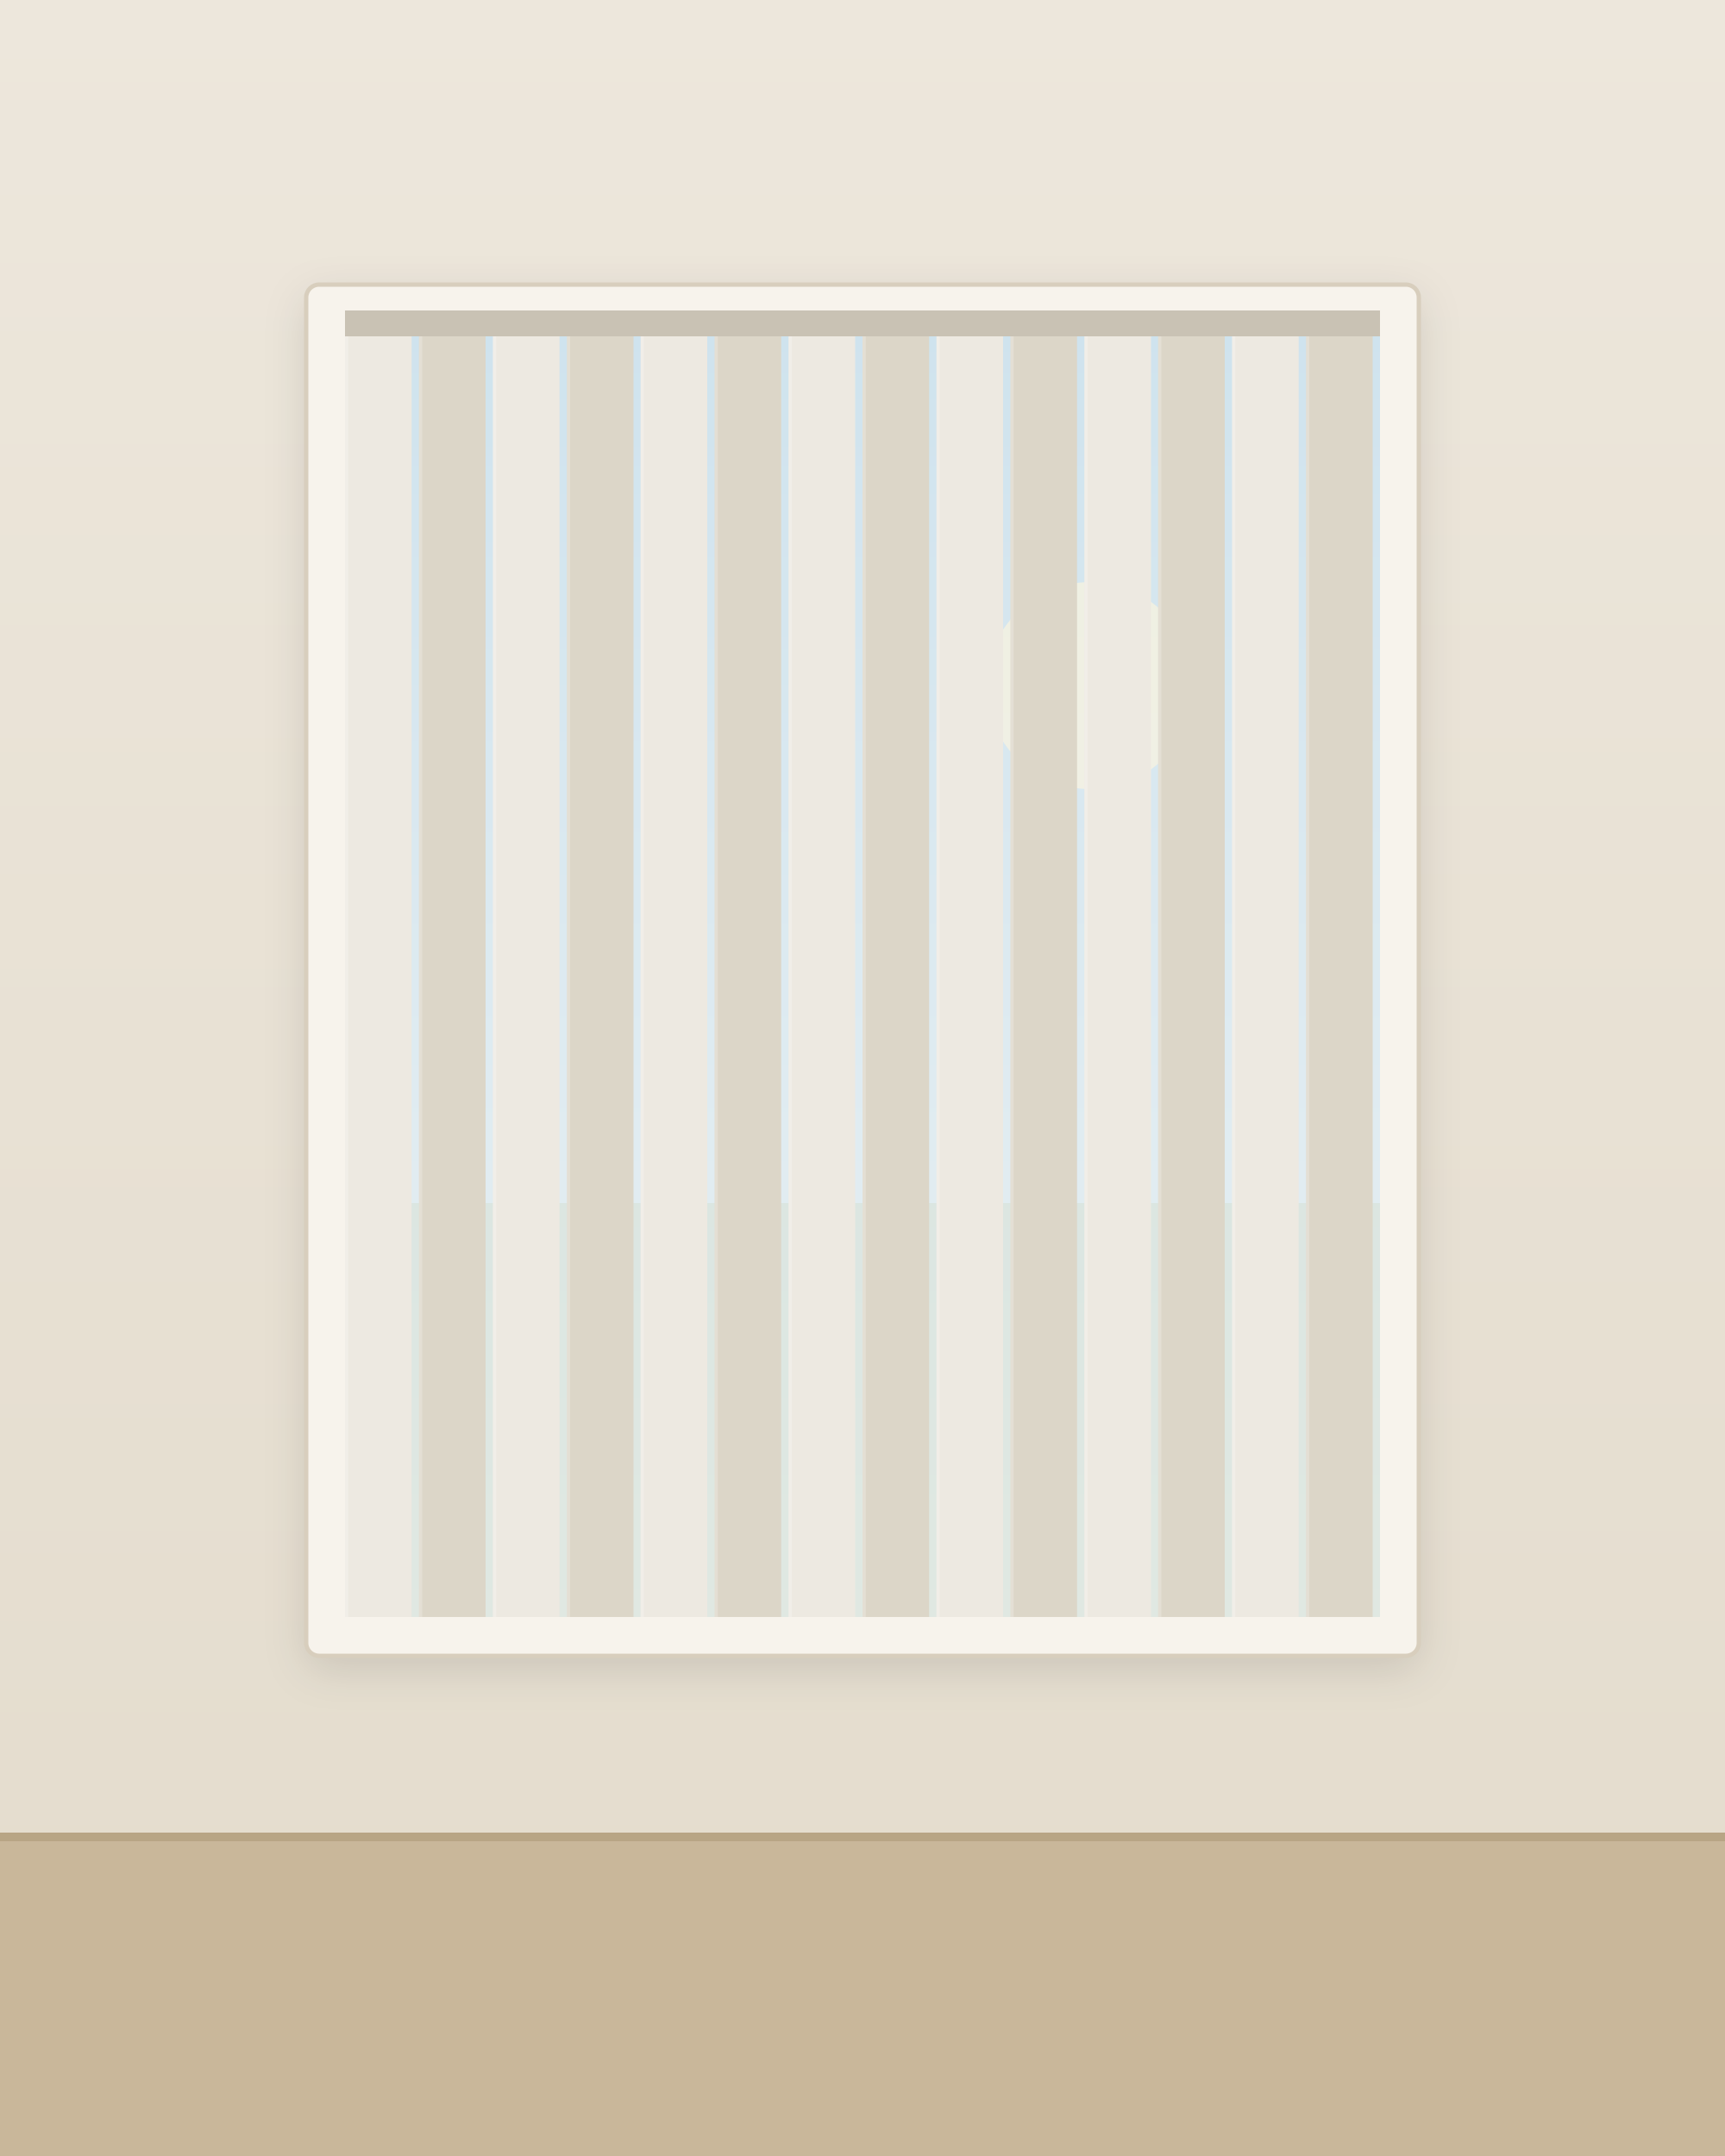
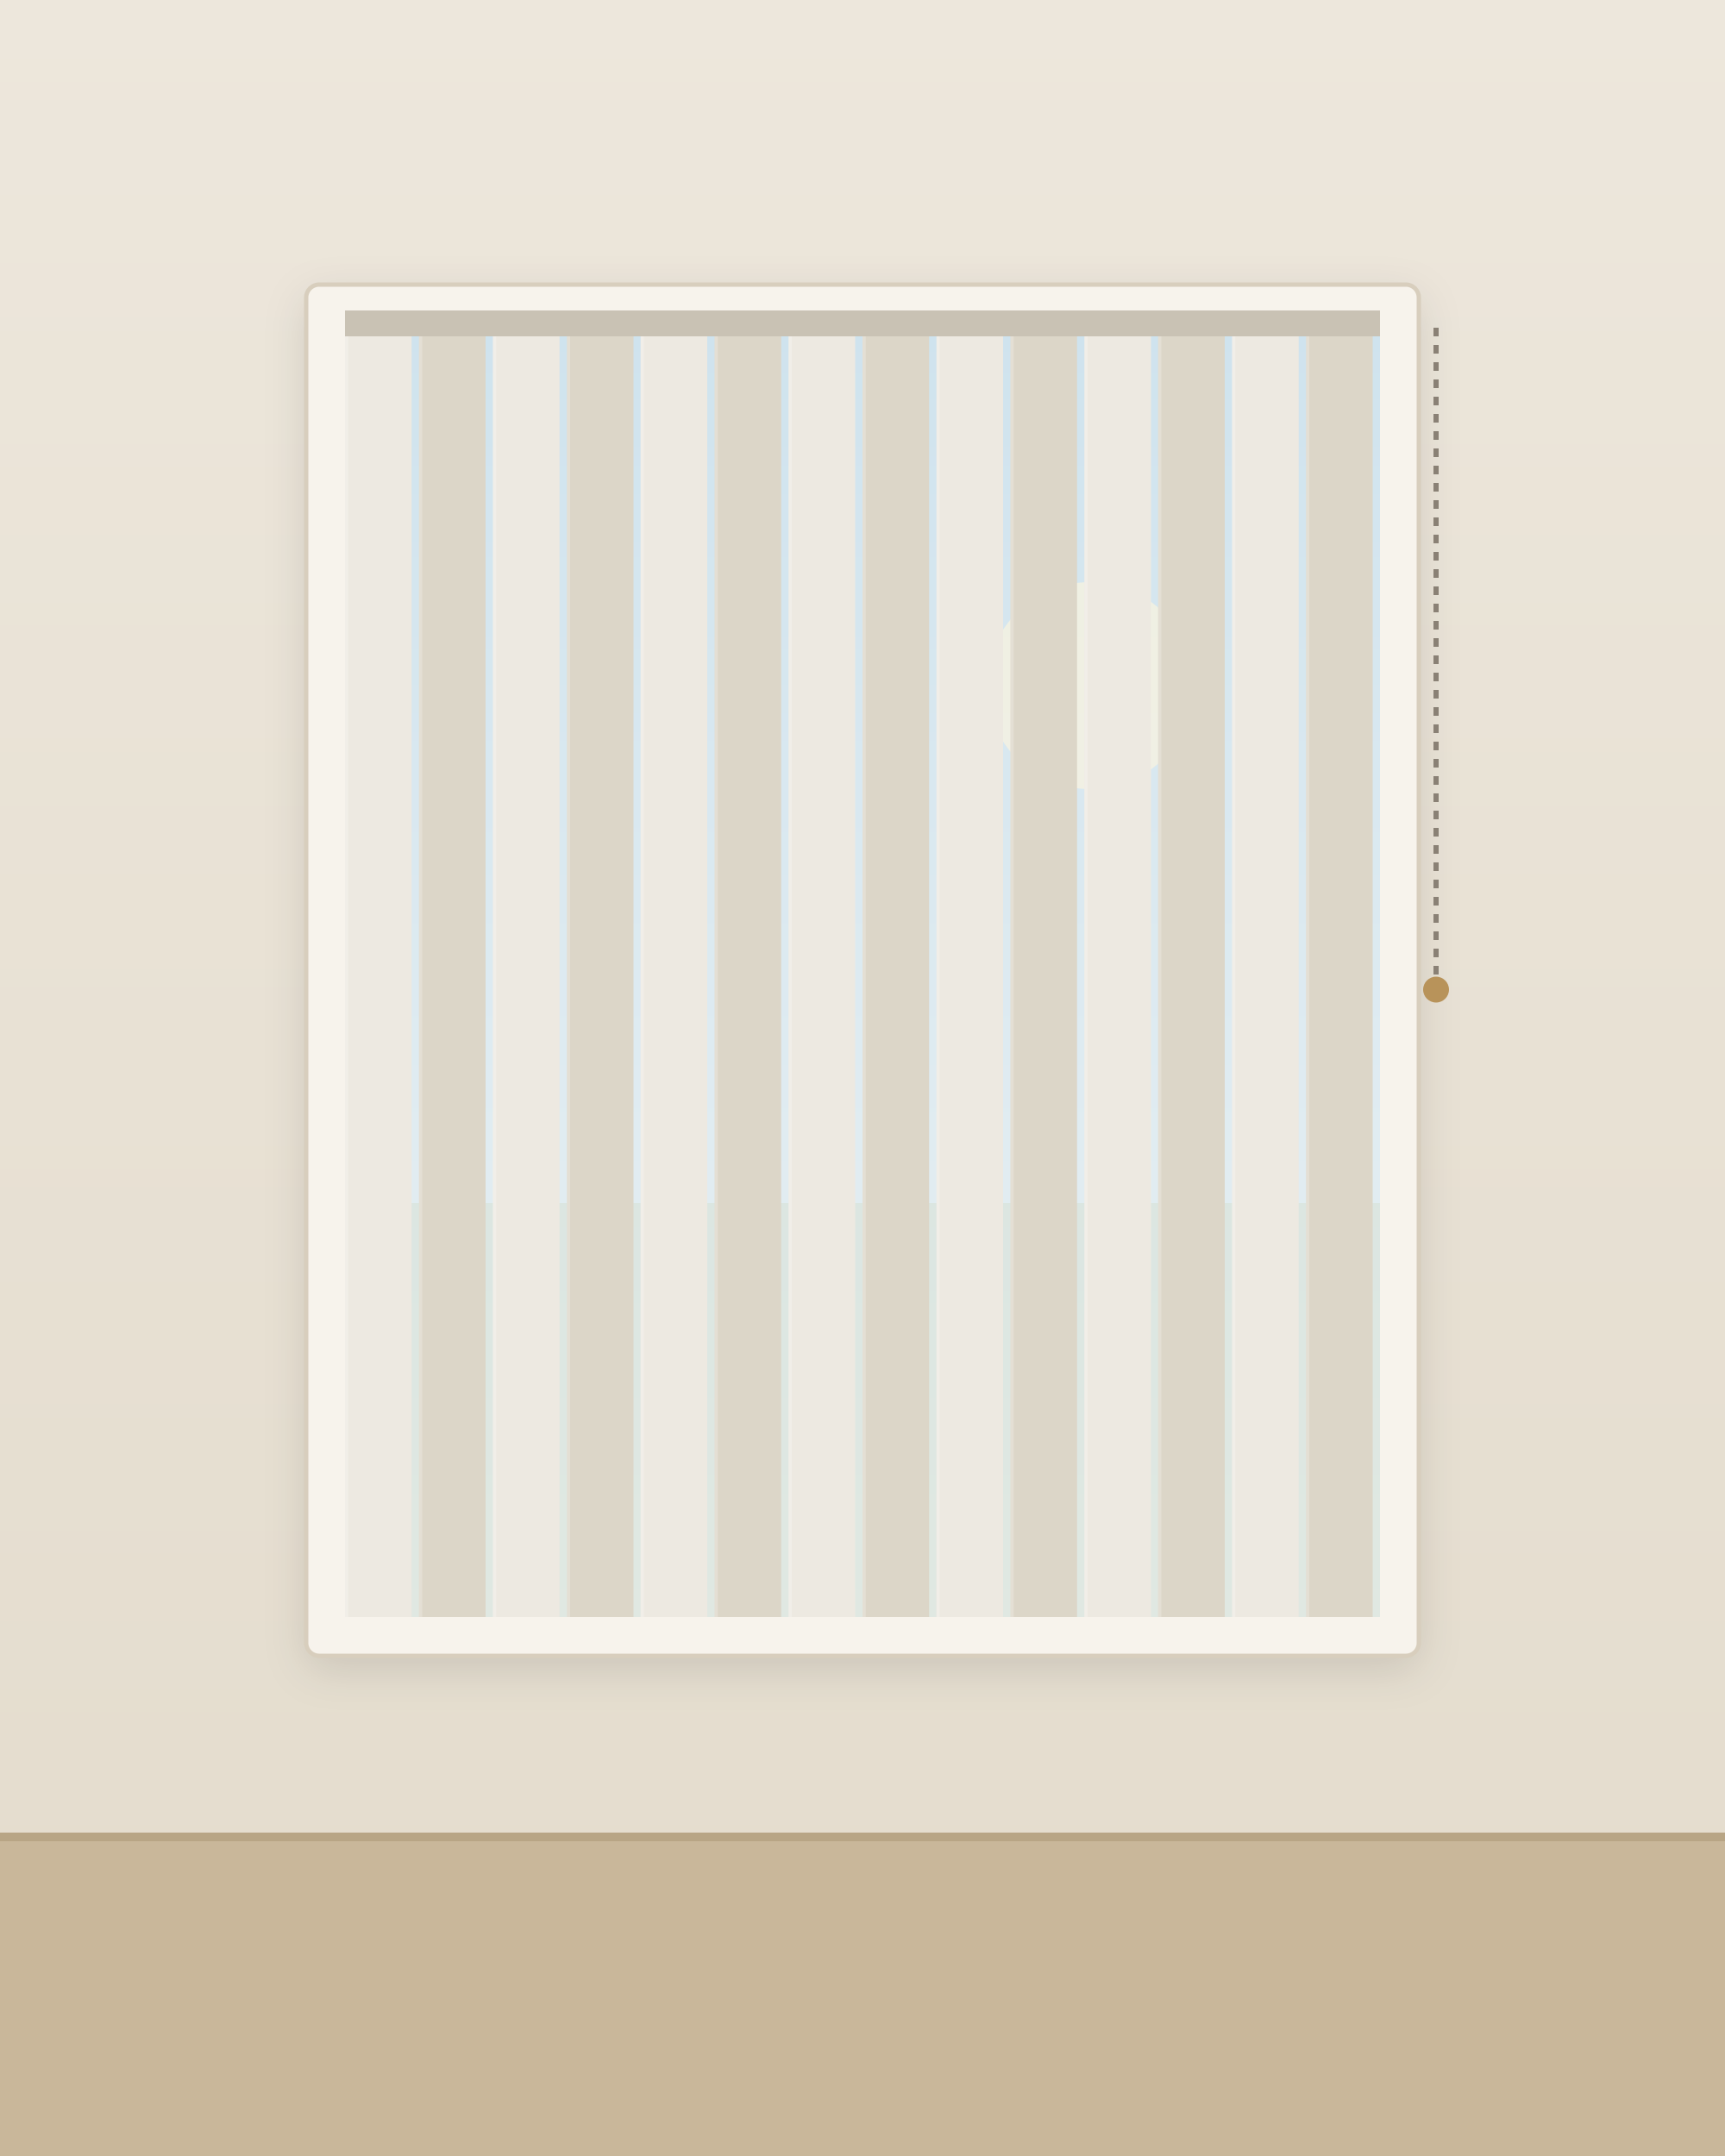
<svg xmlns="http://www.w3.org/2000/svg" viewBox="0 0 800 1000" width="800" height="1000">
  <defs>
    <linearGradient id="wall" x1="0" y1="0" x2="0" y2="1">
      <stop offset="0" stop-color="#EDE7DC" />
      <stop offset="1" stop-color="#E3DBCC" />
    </linearGradient>
    <linearGradient id="sky" x1="0" y1="0" x2="0" y2="1">
      <stop offset="0" stop-color="#CFE3EE" />
      <stop offset="1" stop-color="#EAF1F3" />
+     </linearGradient>
+     <linearGradient id="alu" x1="0" y1="0" x2="0" y2="1">
+       <stop offset="0" stop-color="#E8ECEF" />
+       <stop offset="0.5" stop-color="#C9D0D6" />
+       <stop offset="1" stop-color="#B4BCC3" />
    </linearGradient>
    <linearGradient id="gold" x1="0" y1="0" x2="1" y2="1">
      <stop offset="0" stop-color="#CFA968" />
      <stop offset="1" stop-color="#B8935A" />
    </linearGradient>
    <filter id="soft" x="-20%" y="-20%" width="140%" height="140%">
      <feDropShadow dx="0" dy="6" stdDeviation="10" flood-color="#000" flood-opacity="0.12" />
    </filter>
  </defs>
  <rect width="800" height="1000" fill="url(#wall)" />
  <rect x="0" y="850" width="800" height="150" fill="#C9B79A" />
  <rect x="0" y="850" width="800" height="4" fill="#B8A585" />
  <rect x="142" y="132" width="516" height="636" rx="6" fill="#F7F3EC" filter="url(#soft)" />
  <rect x="142" y="132" width="516" height="636" rx="6" fill="none" stroke="#D8CEBD" stroke-width="2" />
  <rect x="160" y="150" width="480" height="600" fill="url(#sky)" />
  <circle cx="505.6" cy="318.0" r="48.0" fill="#FBF3DE" opacity="0.7" />
  <rect x="160" y="558.0" width="480" height="192.0" fill="#D5E0D2" opacity="0.5" />
  <rect x="160.0" y="150" width="30.9" height="600" fill="#EDE9E1" />
  <rect x="160.0" y="150" width="1.5" height="600" fill="#ffffff" opacity="0.22" />
  <rect x="194.3" y="150" width="30.9" height="600" fill="#DCD6C8" />
  <rect x="194.3" y="150" width="1.5" height="600" fill="#ffffff" opacity="0.22" />
  <rect x="228.6" y="150" width="30.9" height="600" fill="#EDE9E1" />
  <rect x="228.6" y="150" width="1.5" height="600" fill="#ffffff" opacity="0.22" />
  <rect x="262.9" y="150" width="30.9" height="600" fill="#DCD6C8" />
  <rect x="262.9" y="150" width="1.5" height="600" fill="#ffffff" opacity="0.22" />
  <rect x="297.1" y="150" width="30.9" height="600" fill="#EDE9E1" />
  <rect x="297.1" y="150" width="1.5" height="600" fill="#ffffff" opacity="0.22" />
  <rect x="331.4" y="150" width="30.9" height="600" fill="#DCD6C8" />
  <rect x="331.4" y="150" width="1.5" height="600" fill="#ffffff" opacity="0.22" />
  <rect x="365.7" y="150" width="30.9" height="600" fill="#EDE9E1" />
  <rect x="365.7" y="150" width="1.5" height="600" fill="#ffffff" opacity="0.22" />
  <rect x="400.0" y="150" width="30.9" height="600" fill="#DCD6C8" />
  <rect x="400.0" y="150" width="1.5" height="600" fill="#ffffff" opacity="0.22" />
  <rect x="434.3" y="150" width="30.9" height="600" fill="#EDE9E1" />
  <rect x="434.3" y="150" width="1.5" height="600" fill="#ffffff" opacity="0.22" />
  <rect x="468.6" y="150" width="30.9" height="600" fill="#DCD6C8" />
  <rect x="468.6" y="150" width="1.5" height="600" fill="#ffffff" opacity="0.22" />
  <rect x="502.9" y="150" width="30.9" height="600" fill="#EDE9E1" />
  <rect x="502.9" y="150" width="1.5" height="600" fill="#ffffff" opacity="0.22" />
  <rect x="537.1" y="150" width="30.9" height="600" fill="#DCD6C8" />
  <rect x="537.1" y="150" width="1.5" height="600" fill="#ffffff" opacity="0.22" />
  <rect x="571.4" y="150" width="30.9" height="600" fill="#EDE9E1" />
  <rect x="571.4" y="150" width="1.5" height="600" fill="#ffffff" opacity="0.22" />
  <rect x="605.7" y="150" width="30.9" height="600" fill="#DCD6C8" />
  <rect x="605.7" y="150" width="1.5" height="600" fill="#ffffff" opacity="0.22" />
  <rect x="160" y="144" width="480" height="12" fill="#C9C2B4" />
+   <line x1="666" y1="152" x2="666" y2="452" stroke="#8A8175" stroke-width="2.4" stroke-dasharray="4 4" />
+   <circle cx="666" cy="459" r="6" fill="#B8935A" />
</svg>
